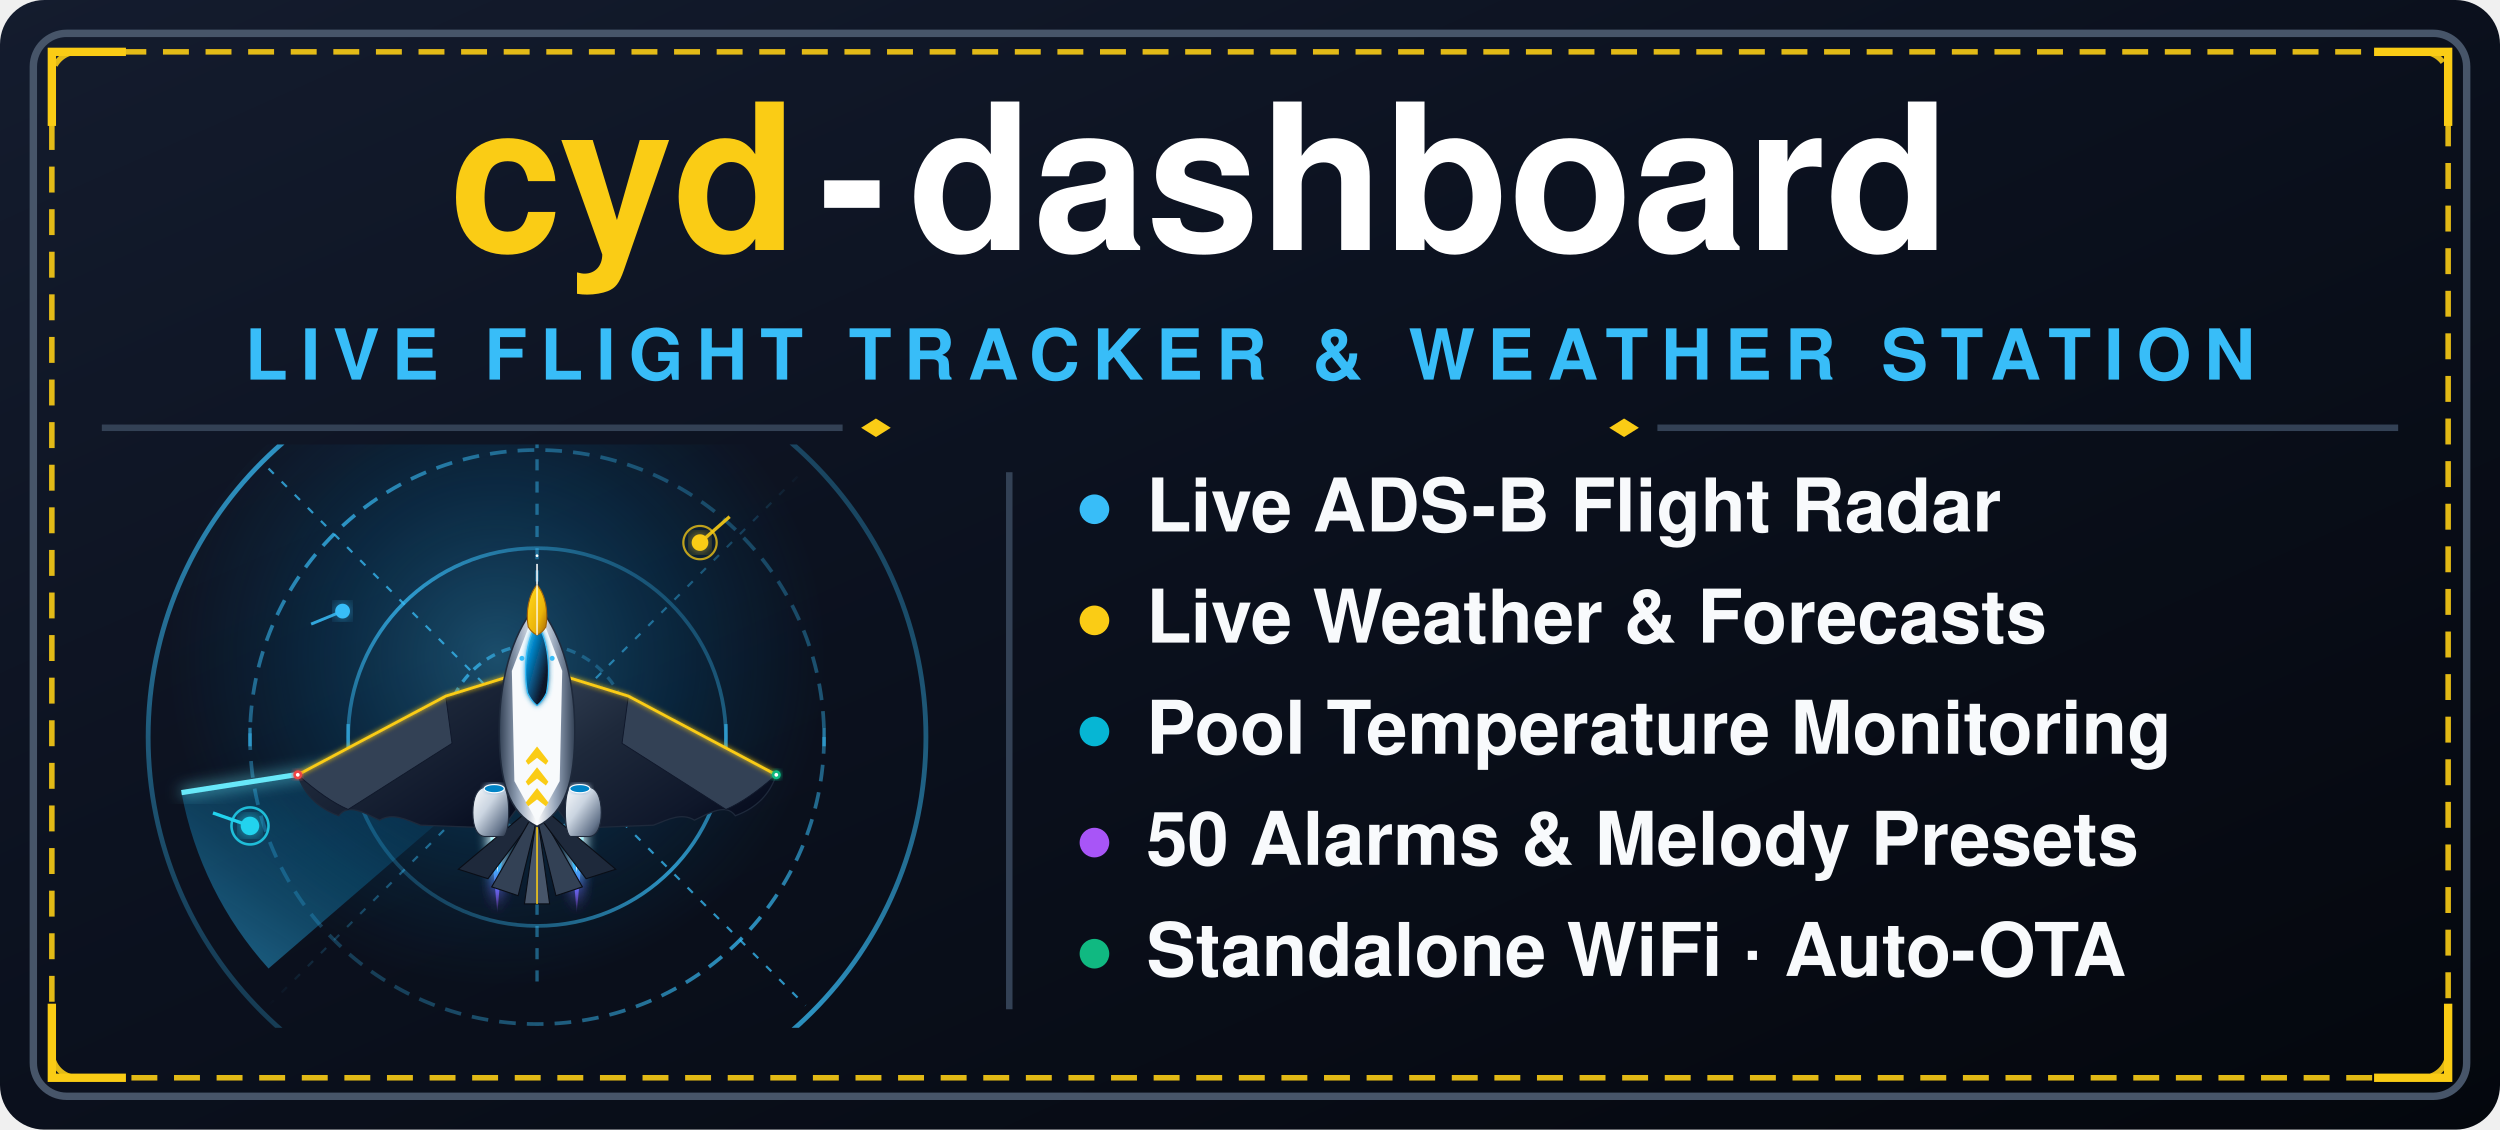
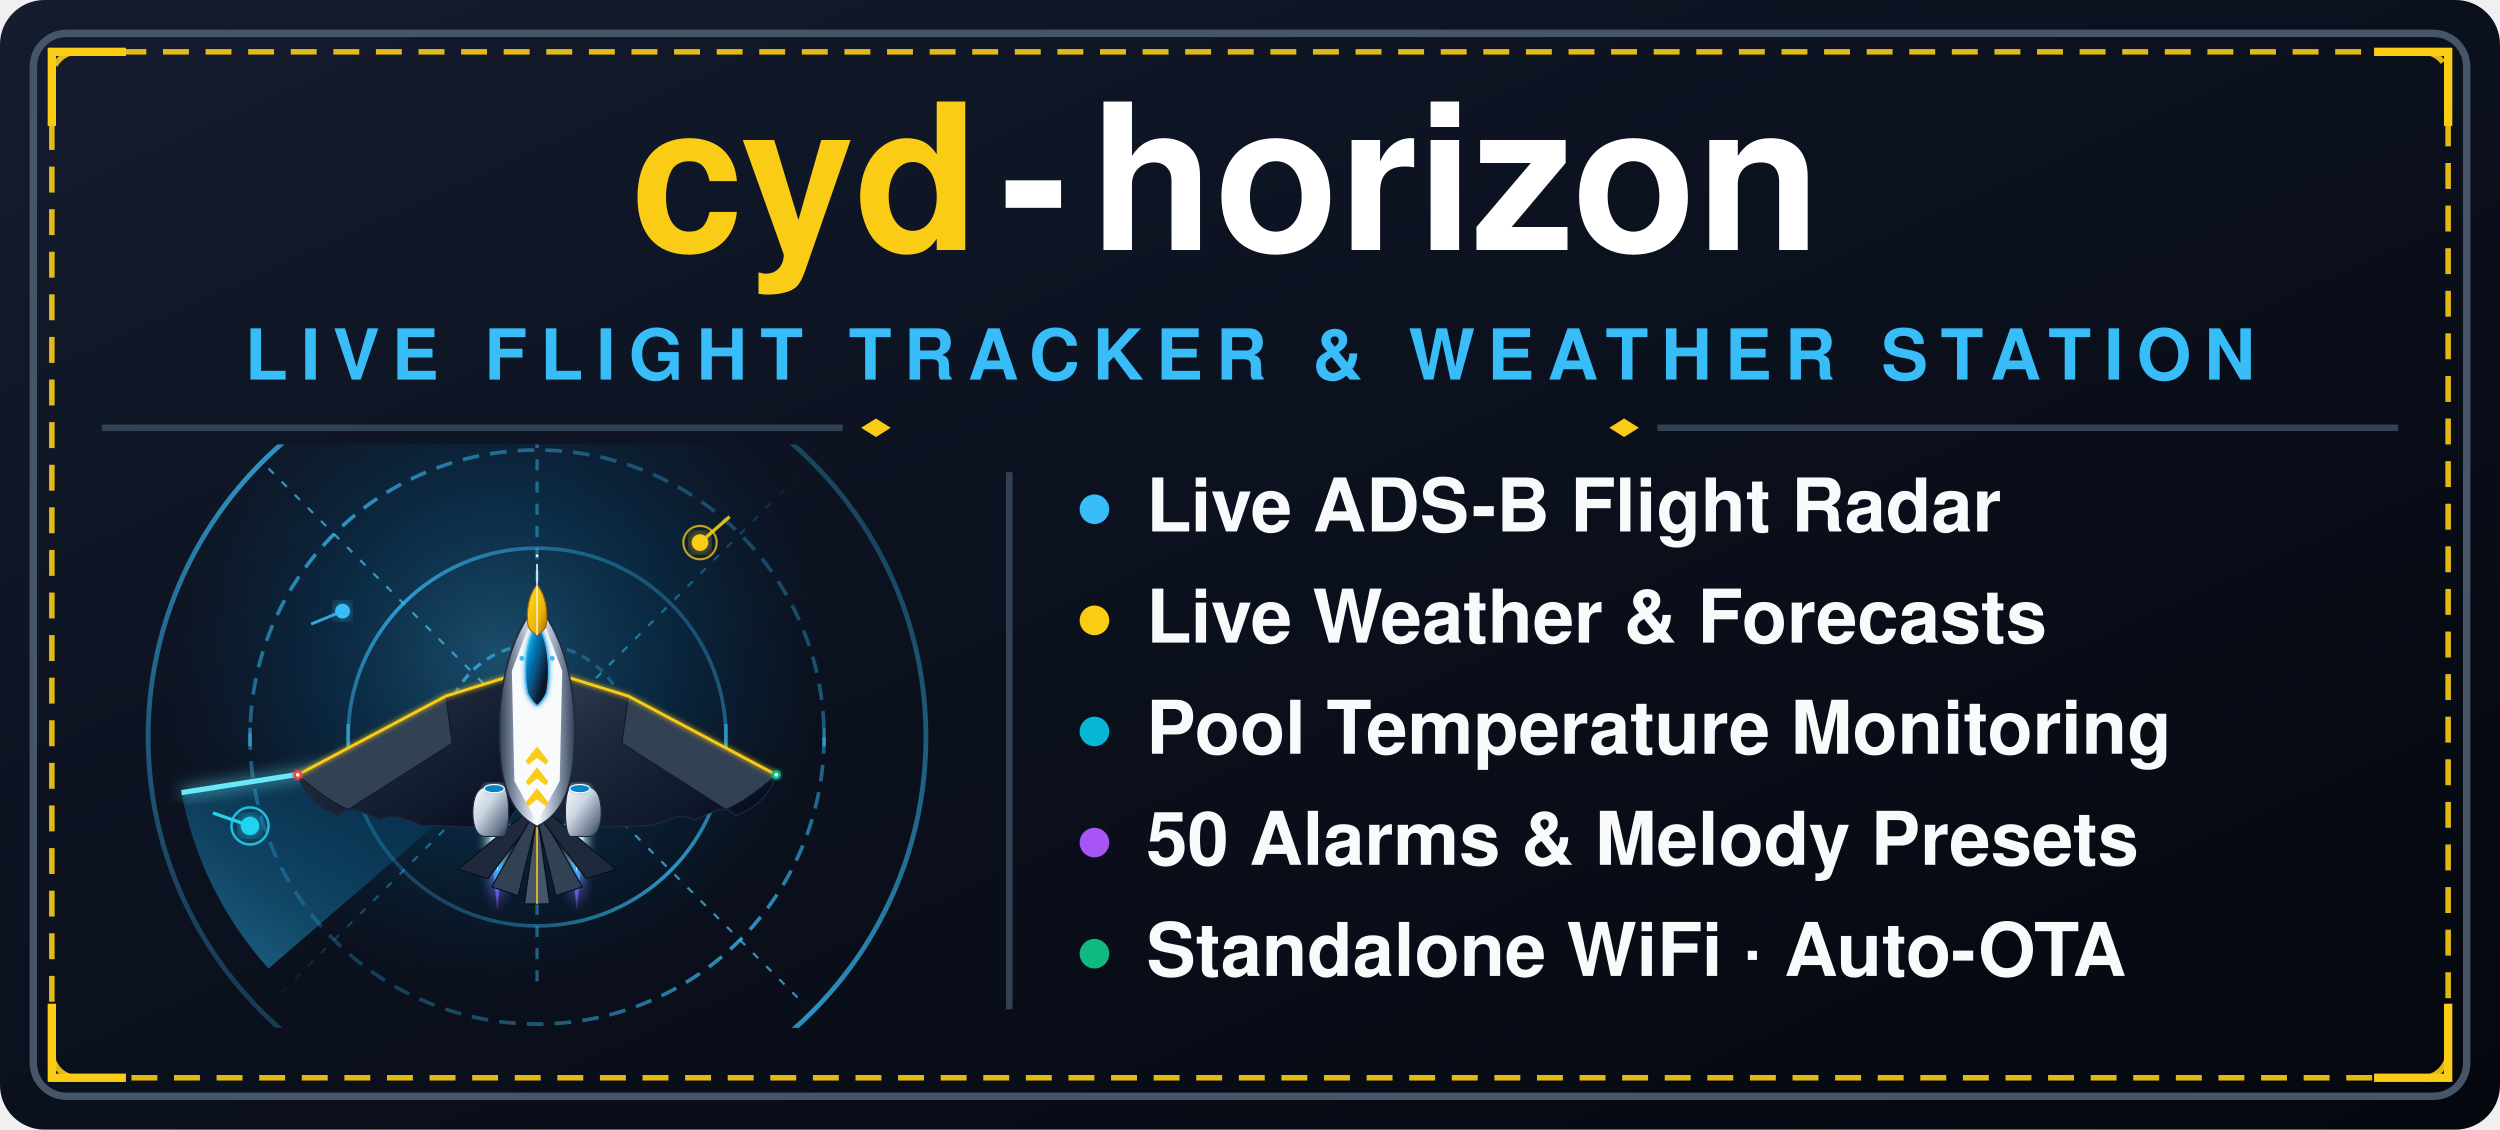
<svg xmlns="http://www.w3.org/2000/svg" viewBox="0 0 1350 610" width="1350" height="610">
  <defs>
    <linearGradient id="boxBg28" x1="0%" y1="0%" x2="100%" y2="100%">
      <stop offset="0%" stop-color="#141c2e" />
      <stop offset="40%" stop-color="#0c1220" />
      <stop offset="100%" stop-color="#04070d" />
    </linearGradient>
    <clipPath id="middleSectionClip28">
      <rect x="35" y="240" width="510" height="315" rx="12" />
    </clipPath>
    <linearGradient id="ringFade28" x1="0%" y1="100%" x2="100%" y2="0%">
      <stop offset="0%" stop-color="#38bdf8" stop-opacity="0.0" />
      <stop offset="20%" stop-color="#38bdf8" stop-opacity="0.35" />
      <stop offset="50%" stop-color="#38bdf8" stop-opacity="0.75" />
      <stop offset="85%" stop-color="#38bdf8" stop-opacity="0.3" />
      <stop offset="100%" stop-color="#38bdf8" stop-opacity="0.0" />
    </linearGradient>
    <radialGradient id="scopeBackdrop28" cx="45%" cy="40%" r="55%">
      <stop offset="0%" stop-color="#38bdf8" stop-opacity="0.35" />
      <stop offset="40%" stop-color="#0284c7" stop-opacity="0.18" />
      <stop offset="75%" stop-color="#0369a1" stop-opacity="0.0" />
      <stop offset="100%" stop-color="#020617" stop-opacity="0.0" />
    </radialGradient>
    <linearGradient id="sweepPhosphor28" x1="0%" y1="100%" x2="100%" y2="0%">
      <stop offset="0%" stop-color="#38bdf8" stop-opacity="0.5" />
      <stop offset="45%" stop-color="#0ea5e9" stop-opacity="0.25" />
      <stop offset="85%" stop-color="#0284c7" stop-opacity="0.0" />
    </linearGradient>
    <linearGradient id="cydGold28" x1="0%" y1="0%" x2="100%" y2="100%">
      <stop offset="0%" stop-color="#fef08a" />
      <stop offset="25%" stop-color="#facc15" />
      <stop offset="65%" stop-color="#eab308" />
      <stop offset="100%" stop-color="#a16207" />
    </linearGradient>
    <linearGradient id="titanium28" x1="0%" y1="0%" x2="100%" y2="0%">
      <stop offset="0%" stop-color="#334155" />
      <stop offset="25%" stop-color="#94a3b8" />
      <stop offset="50%" stop-color="#ffffff" />
      <stop offset="75%" stop-color="#94a3b8" />
      <stop offset="100%" stop-color="#334155" />
    </linearGradient>
    <linearGradient id="stealthWing28" x1="0%" y1="0%" x2="100%" y2="100%">
      <stop offset="0%" stop-color="#334155" />
      <stop offset="35%" stop-color="#1e293b" />
      <stop offset="75%" stop-color="#0f172a" />
      <stop offset="100%" stop-color="#020617" />
    </linearGradient>
    <linearGradient id="metalNacelle28" x1="0%" y1="0%" x2="100%" y2="100%">
      <stop offset="0%" stop-color="#f8fafc" />
      <stop offset="40%" stop-color="#cbd5e1" />
      <stop offset="80%" stop-color="#64748b" />
      <stop offset="100%" stop-color="#1e293b" />
    </linearGradient>
    <linearGradient id="canopyGlass28" x1="0%" y1="0%" x2="100%" y2="100%">
      <stop offset="0%" stop-color="#67e8f9" />
      <stop offset="30%" stop-color="#0284c7" />
      <stop offset="75%" stop-color="#0f172a" />
      <stop offset="100%" stop-color="#020617" />
    </linearGradient>
    <linearGradient id="afterburner28" x1="0%" y1="0%" x2="0%" y2="100%">
      <stop offset="0%" stop-color="#ffffff" />
      <stop offset="15%" stop-color="#67e8f9" />
      <stop offset="40%" stop-color="#38bdf8" />
      <stop offset="70%" stop-color="#6366f1" />
      <stop offset="100%" stop-color="#a855f7" stop-opacity="0" />
    </linearGradient>
    <filter id="glow28" x="-20%" y="-20%" width="140%" height="140%">
      <feGaussianBlur stdDeviation="4" result="b" />
      <feMerge>
        <feMergeNode in="b" />
        <feMergeNode in="SourceGraphic" />
      </feMerge>
    </filter>
    <filter id="highGlow28" x="-50%" y="-50%" width="200%" height="200%">
      <feGaussianBlur stdDeviation="10" result="b1" />
      <feGaussianBlur stdDeviation="3" result="b2" />
      <feMerge>
        <feMergeNode in="b1" />
        <feMergeNode in="b2" />
        <feMergeNode in="SourceGraphic" />
      </feMerge>
    </filter>
  </defs>
  <rect width="1350" height="610" fill="url(#boxBg28)" rx="24" />
  <rect x="18" y="18" width="1314" height="574" rx="18" fill="none" stroke="#475569" stroke-width="4.0" />
  <rect x="28" y="28" width="1294" height="554" rx="14" fill="none" stroke="#facc15" stroke-width="3.0" stroke-dasharray="14 9" opacity="0.9" />
  <g stroke="#facc15" stroke-width="4.5" fill="none">
    <path d="M28,68 L28,28 L68,28" />
    <path d="M1322,68 L1322,28 L1282,28" />
    <path d="M28,542 L28,582 L68,582" />
    <path d="M1322,542 L1322,582 L1282,582" />
  </g>
-   <g transform="translate(460.5, 135)">
+   <g transform="translate(558.5, 135)">
    <g font-family="'Futura', 'Helvetica Neue', Helvetica, Arial, sans-serif" font-weight="900" font-size="110">
      <text x="-30" y="0" fill="#facc15" text-anchor="end">cyd</text>
      <text x="0" y="0" fill="#ffffff" text-anchor="middle">-</text>
-       <text x="30" y="0" fill="#ffffff" text-anchor="start">dashboard</text>
+       <text x="30" y="0" fill="#ffffff" text-anchor="start">horizon</text>
    </g>
  </g>
  <text x="675" y="205" font-family="'Futura', 'Helvetica Neue', Helvetica, Arial, sans-serif" font-weight="bold" font-size="38" fill="#38bdf8" letter-spacing="7" text-anchor="middle">
    LIVE FLIGHT TRACKER &amp; WEATHER STATION
  </text>
  <g transform="translate(675, 231)">
    <line x1="-620" y1="0" x2="-220" y2="0" stroke="#334155" stroke-width="3.5" />
    <polygon points="-210,0 -202,-5 -194,0 -202,5" fill="#facc15" />
    <line x1="-180" y1="0" x2="180" y2="0" stroke="#facc15" stroke-width="4.0" filter="url(#glow28)" />
    <polygon points="194,0 202,-5 210,0 202,5" fill="#facc15" />
    <line x1="220" y1="0" x2="620" y2="0" stroke="#334155" stroke-width="3.5" />
  </g>
  <g id="sweepingRadarGroup" clip-path="url(#middleSectionClip28)">
    <g transform="translate(290, 398)">
      <circle cx="0" cy="0" r="215" fill="url(#scopeBackdrop28)" />
      <circle cx="0" cy="0" r="210" fill="none" stroke="url(#ringFade28)" stroke-width="2.6" />
      <circle cx="0" cy="0" r="155" fill="none" stroke="url(#ringFade28)" stroke-width="2.0" stroke-dasharray="9 6" />
      <circle cx="0" cy="0" r="102" fill="none" stroke="url(#ringFade28)" stroke-width="2.0" />
      <circle cx="0" cy="0" r="50" fill="none" stroke="url(#ringFade28)" stroke-width="1.8" stroke-dasharray="5 4" />
      <line x1="-210" y1="0" x2="210" y2="0" stroke="url(#ringFade28)" stroke-width="1.8" stroke-dasharray="6 6" />
      <line x1="0" y1="-210" x2="0" y2="135" stroke="#38bdf8" stroke-width="1.8" stroke-dasharray="6 6" opacity="0.45" />
      <line x1="-145" y1="-145" x2="145" y2="145" stroke="url(#ringFade28)" stroke-width="1.2" stroke-dasharray="4 6" />
      <line x1="-145" y1="145" x2="145" y2="-145" stroke="url(#ringFade28)" stroke-width="1.2" stroke-dasharray="4 6" />
      <g stroke="#38bdf8" stroke-width="1.8" opacity="0.6">
        <line x1="-50" y1="-5" x2="-50" y2="5" />
        <line x1="-102" y1="-7" x2="-102" y2="7" />
        <line x1="-155" y1="-5" x2="-155" y2="5" />
        <line x1="50" y1="-5" x2="50" y2="5" />
        <line x1="102" y1="-7" x2="102" y2="7" />
        <line x1="155" y1="-5" x2="155" y2="5" />
      </g>
      <path d="M0,0 L-145,125 A195,195 0 0,1 -192,30 Z" fill="url(#sweepPhosphor28)" />
      <line x1="0" y1="0" x2="-192" y2="30" stroke="#67e8f9" stroke-width="2.8" filter="url(#glow28)" />
      <circle cx="88" cy="-105" r="4.5" fill="#facc15" filter="url(#glow28)" />
      <circle cx="88" cy="-105" r="9" fill="none" stroke="#facc15" stroke-width="1.2" opacity="0.75" />
      <line x1="88" y1="-105" x2="104" y2="-119" stroke="#facc15" stroke-width="1.8" opacity="0.9" />
      <circle cx="-105" cy="-68" r="4" fill="#38bdf8" filter="url(#glow28)" />
      <line x1="-105" y1="-68" x2="-122" y2="-61" stroke="#38bdf8" stroke-width="1.6" opacity="0.85" />
      <circle cx="-155" cy="48" r="5" fill="#22d3ee" filter="url(#glow28)" />
      <circle cx="-155" cy="48" r="10" fill="none" stroke="#22d3ee" stroke-width="1.4" opacity="0.85" />
      <line x1="-155" y1="48" x2="-175" y2="41" stroke="#22d3ee" stroke-width="1.8" />
    </g>
  </g>
  <g id="heroEmblem" transform="translate(290, 398) scale(0.34)">
    <g filter="url(#highGlow28)">
      <polygon points="-75,150 -52,150 -63,280" fill="url(#afterburner28)" />
      <polygon points="-70,150 -56,150 -63,215" fill="#ffffff" />
      <polygon points="52,150 75,150 63,280" fill="url(#afterburner28)" />
      <polygon points="56,150 70,150 63,215" fill="#ffffff" />
    </g>
    <g stroke="#090d16" stroke-width="1.8">
      <path d="M0,105 L-125,210 L-78,225 L0,122 Z" fill="#1e293b" />
      <path d="M0,112 L-72,238 L-30,252 L0,130 Z" fill="#334155" />
      <path d="M0,120 L-20,265 L20,265 L0,120 Z" fill="#475569" />
      <path d="M0,112 L72,238 L30,252 L0,130 Z" fill="#334155" />
      <path d="M0,105 L125,210 L78,225 L0,122 Z" fill="#1e293b" />
      <line x1="0" y1="120" x2="0" y2="265" stroke="#facc15" stroke-width="2.5" />
    </g>
    <polygon points="-75,95 -112,12 -82,12 -54,118" fill="url(#metalNacelle28)" stroke="#1e293b" stroke-width="1.8" />
    <polygon points="-112,12 -82,12 -86,32 -108,32" fill="#facc15" />
    <polygon points="75,95 112,12 82,12 54,118" fill="url(#metalNacelle28)" stroke="#1e293b" stroke-width="1.8" />
    <polygon points="112,12 82,12 86,32 108,32" fill="#facc15" />
    <g id="leftWing">
      <path d="M0,-110 L-145,-65 L-380,60 C-370,90 -350,112 -315,125 C-300,105 -275,120 -250,132 C-230,120 -210,130 -185,140 L-55,145 L0,70 Z" fill="url(#stealthWing28)" stroke="#1e293b" stroke-width="2" />
      <path d="M-145,-65 L-380,60 Q-335,100 -300,115 L-135,10 Z" fill="#334155" stroke="#0f172a" stroke-width="1.5" />
      <path d="M0,-110 L-145,-65 L-380,60" stroke="#facc15" stroke-width="4.5" fill="none" filter="url(#glow28)" />
      <circle cx="-380" cy="60" r="7" fill="#ef4444" filter="url(#glow28)" />
      <circle cx="-380" cy="60" r="3" fill="#ffffff" />
      <path d="M-82,80 C-94,80 -102,95 -102,120 C-102,145 -94,158 -82,158 L-54,158 C-42,158 -42,80 -54,80 Z" fill="url(#metalNacelle28)" stroke="#1e293b" stroke-width="1.8" />
      <ellipse cx="-68" cy="82" rx="16" ry="6.5" fill="#0284c7" stroke="#ffffff" stroke-width="1.8" filter="url(#glow28)" />
    </g>
    <g id="rightWing">
      <path d="M0,-110 L145,-65 L380,60 C370,90 350,112 315,125 C300,105 275,120 250,132 C230,120 210,130 185,140 L55,145 L0,70 Z" fill="url(#stealthWing28)" stroke="#1e293b" stroke-width="2" />
      <path d="M145,-65 L380,60 Q335,100 300,115 L135,10 Z" fill="#334155" stroke="#0f172a" stroke-width="1.5" />
      <path d="M0,-110 L145,-65 L380,60" stroke="#facc15" stroke-width="4.5" fill="none" filter="url(#glow28)" />
      <circle cx="380" cy="60" r="7" fill="#10b981" filter="url(#glow28)" />
      <circle cx="380" cy="60" r="3" fill="#ffffff" />
      <path d="M82,80 C94,80 102,95 102,120 C102,145 94,158 82,158 L54,158 C42,158 42,80 54,80 Z" fill="url(#metalNacelle28)" stroke="#1e293b" stroke-width="1.8" />
      <ellipse cx="68" cy="82" rx="16" ry="6.5" fill="#0284c7" stroke="#ffffff" stroke-width="1.8" filter="url(#glow28)" />
    </g>
    <path d="M0,-210 C32,-175 60,-105 60,-10 C60,70 45,120 0,142 C-45,120 -60,70 -60,-10 C-60,-105 -32,-175 0,-210 Z" fill="url(#titanium28)" stroke="#1e293b" stroke-width="2.5" />
    <polygon points="0,-210 40,-105 36,70 0,135 -36,70 -40,-105" fill="#f8fafc" />
    <polygon points="0,15 18,38 14,44 0,33 -14,44 -18,38" fill="#facc15" />
    <polygon points="0,48 18,71 14,77 0,66 -14,77 -18,71" fill="#facc15" />
    <polygon points="0,81 18,104 14,110 0,99 -14,110 -18,104" fill="#facc15" />
    <path d="M0,-180 C18,-155 22,-105 15,-70 C8,-55 0,-50 0,-50 C0,-50 -8,-55 -15,-70 C-22,-105 -18,-155 0,-180 Z" fill="url(#canopyGlass28)" stroke="#38bdf8" stroke-width="2" filter="url(#glow28)" />
    <circle cx="-24" cy="-125" r="4" fill="#38bdf8" />
    <circle cx="24" cy="-125" r="4" fill="#38bdf8" />
    <path d="M0,-242 C14,-225 18,-198 14,-175 C8,-165 0,-162 0,-162 C0,-162 -8,-165 -14,-175 C-18,-198 -14,-225 0,-242 Z" fill="url(#cydGold28)" stroke="#a16207" stroke-width="1.8" />
    <line x1="0" y1="-242" x2="0" y2="-162" stroke="#ffffff" stroke-width="2" />
    <line x1="0" y1="-242" x2="0" y2="-275" stroke="#f8fafc" stroke-width="2.5" />
    <circle cx="0" cy="-288" r="2.2" fill="#ffffff" />
  </g>
  <line x1="545" y1="255" x2="545" y2="545" stroke="#334155" stroke-width="3.5" />
  <g id="bulletList" transform="translate(575, 0)" font-family="'Helvetica Neue', Helvetica, Arial, sans-serif" font-weight="bold" font-size="40" fill="#f8fafc">
    <g transform="translate(0, 287)">
      <circle cx="16" cy="-12" r="8" fill="#38bdf8" />
      <text x="44" y="0">Live ADS-B Flight Radar</text>
    </g>
    <g transform="translate(0, 347)">
      <circle cx="16" cy="-12" r="8" fill="#facc15" />
      <text x="44" y="0">Live Weather &amp; Forecasts</text>
    </g>
    <g transform="translate(0, 407)">
      <circle cx="16" cy="-12" r="8" fill="#06b6d4" />
      <text x="44" y="0">Pool Temperature Monitoring</text>
    </g>
    <g transform="translate(0, 467)">
      <circle cx="16" cy="-12" r="8" fill="#a855f7" />
      <text x="44" y="0">50 Alarms &amp; Melody Presets</text>
    </g>
    <g transform="translate(0, 527)">
      <circle cx="16" cy="-12" r="8" fill="#10b981" />
      <text x="44" y="0">Standalone WiFi · Auto-OTA</text>
    </g>
  </g>
</svg>
